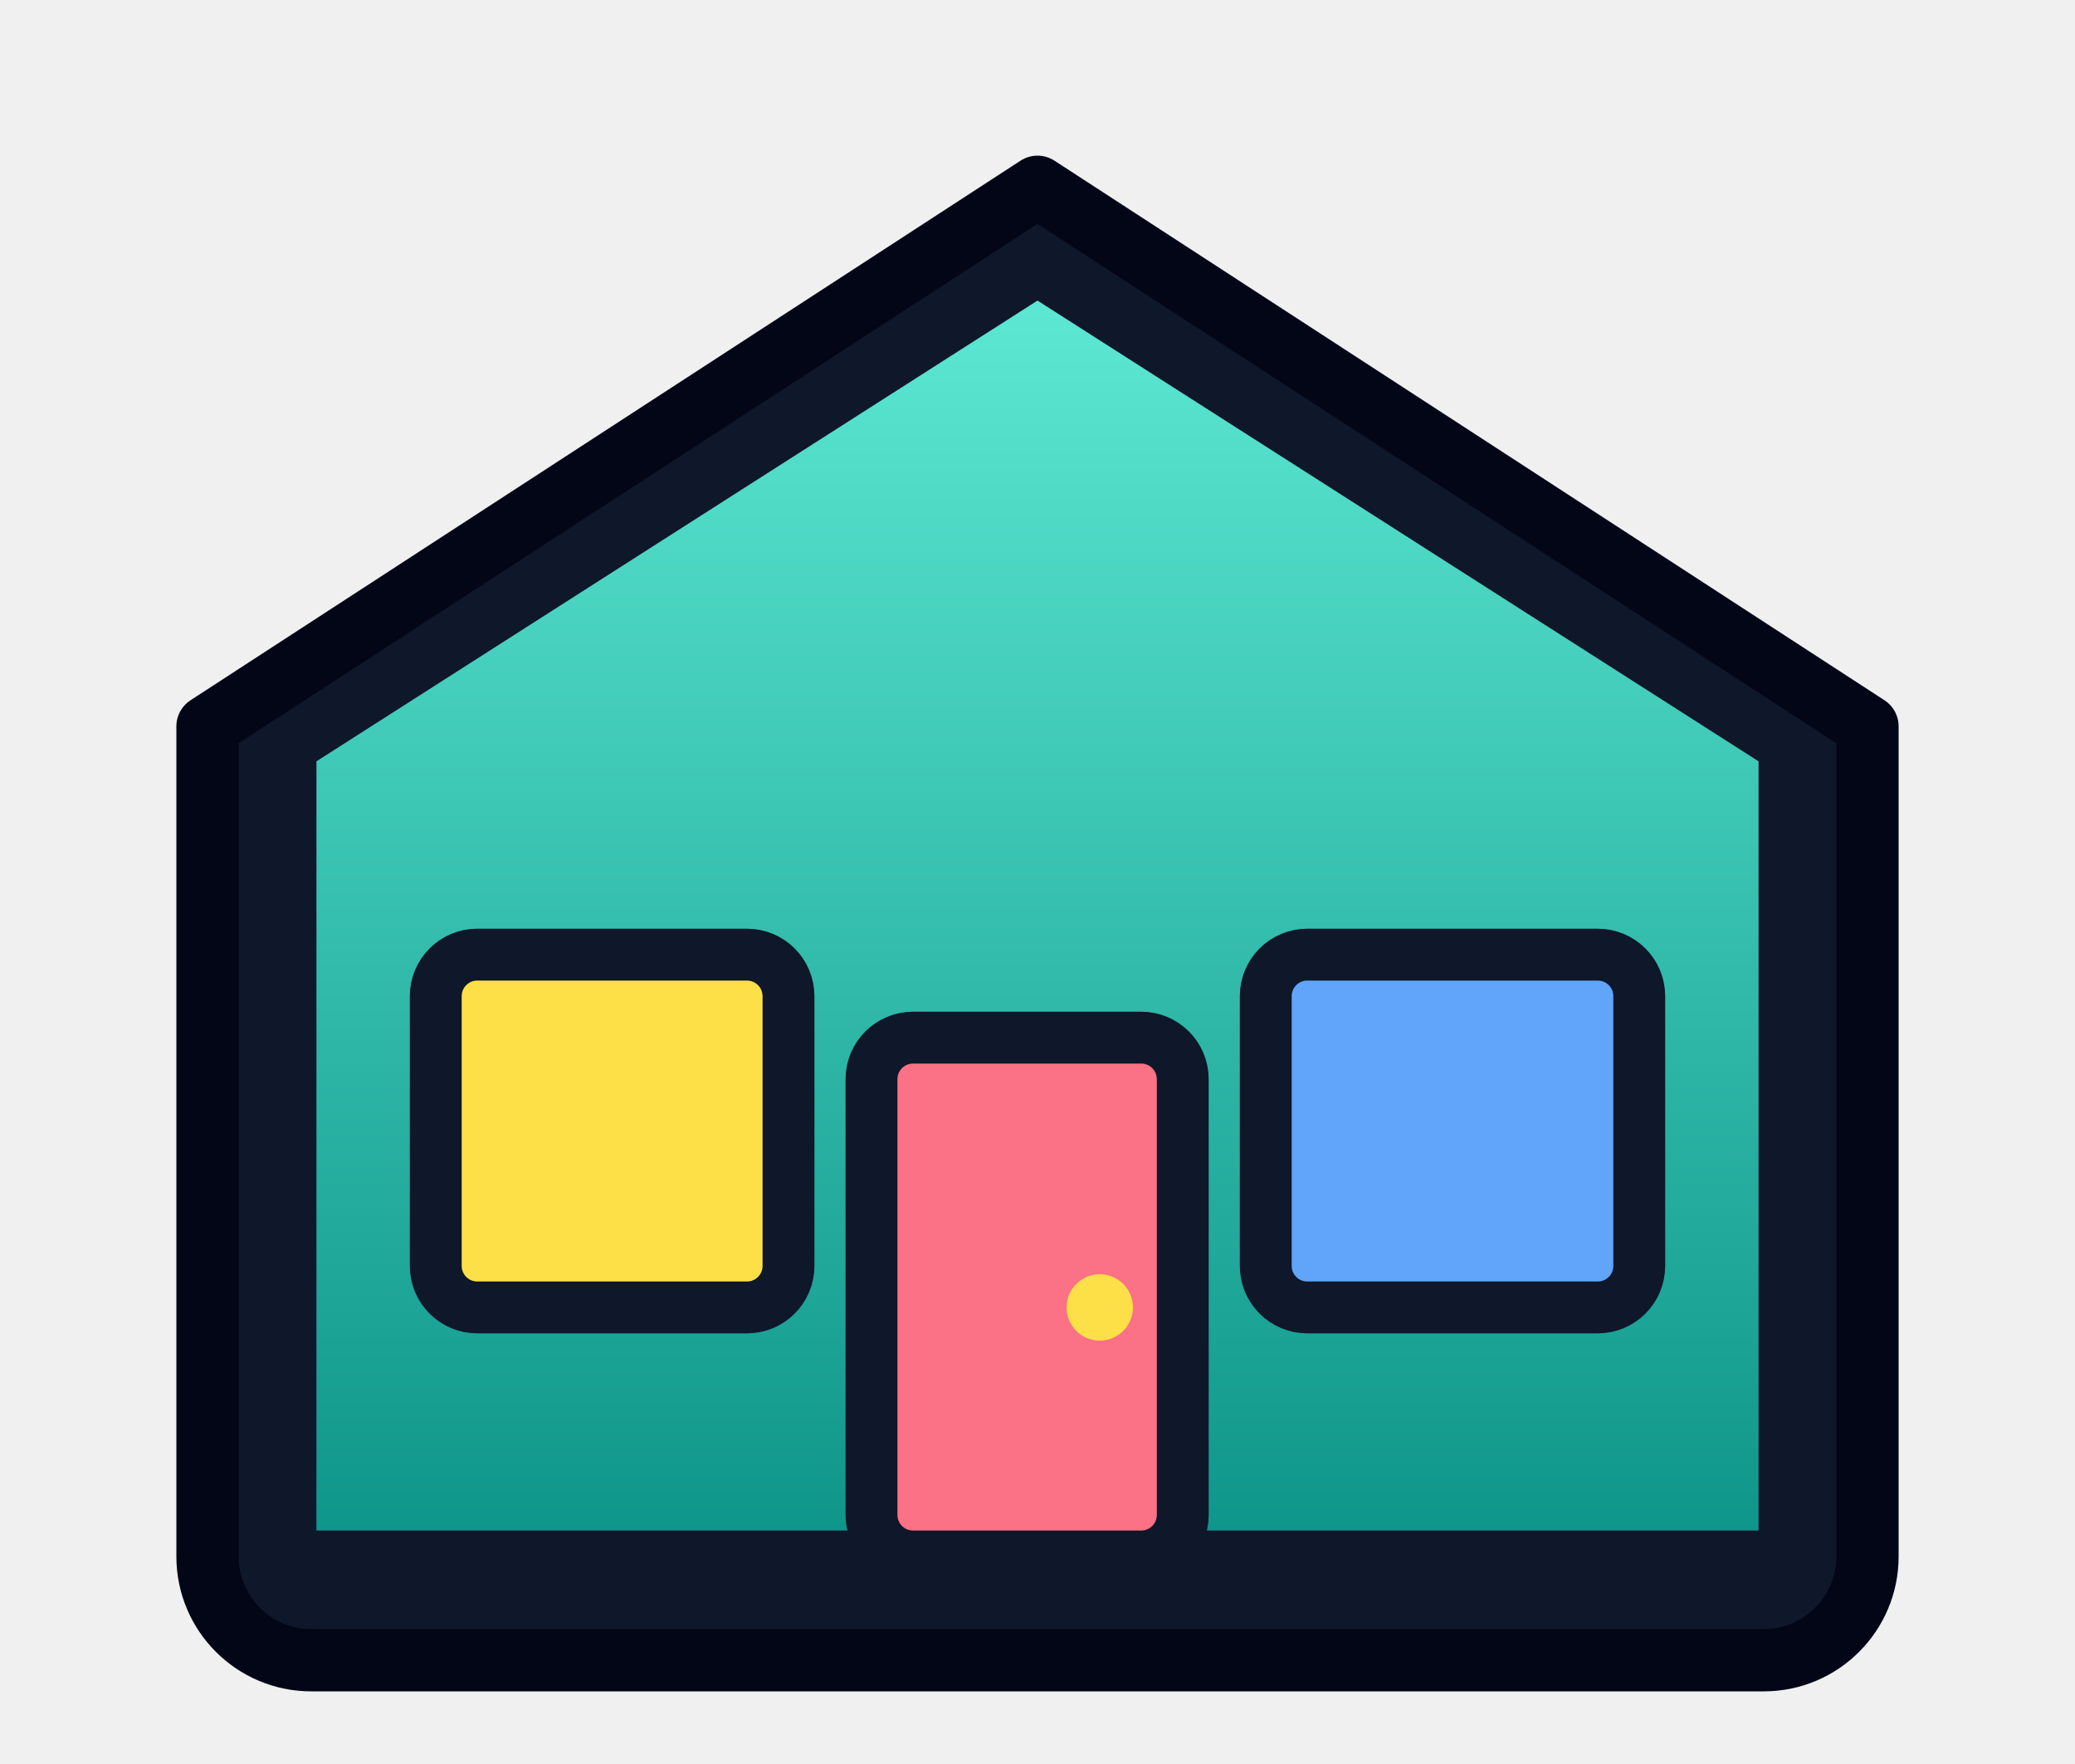
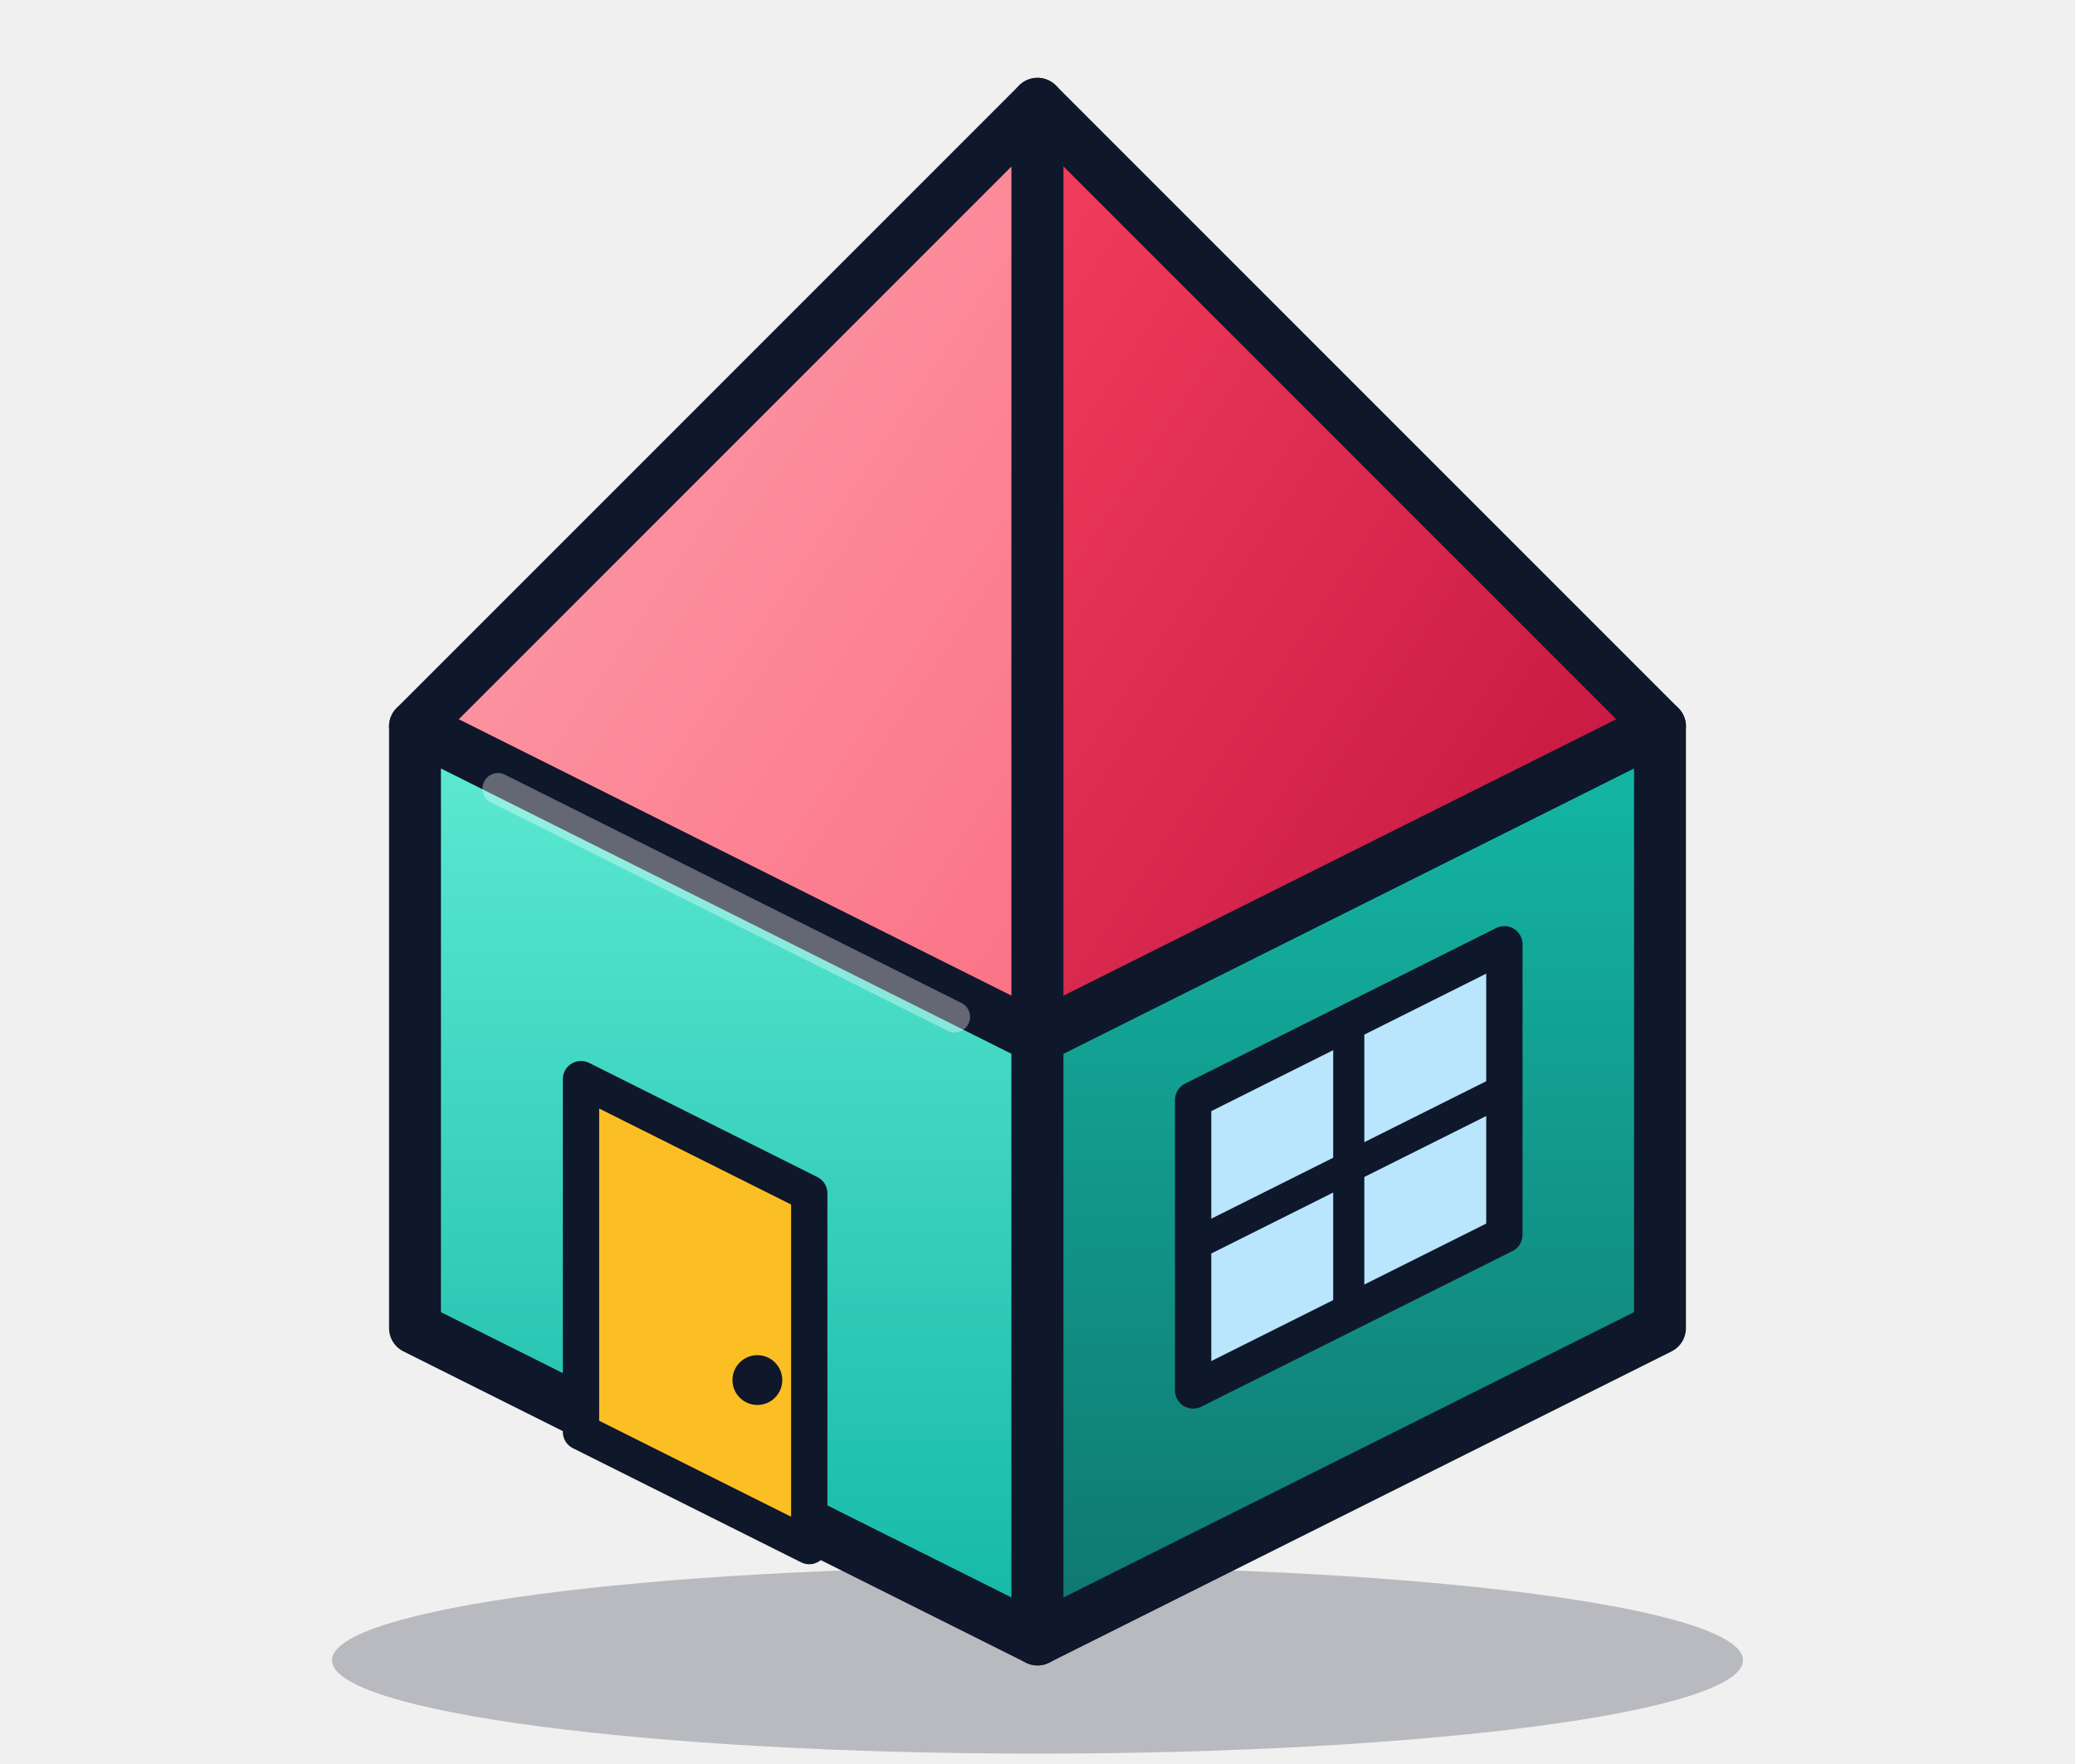
<svg xmlns="http://www.w3.org/2000/svg" viewBox="0 0 200 170" width="200" height="170">
  <defs>
-     <linearGradient id="g" x1="0" y1="0" x2="0" y2="1">
+     <linearGradient id="l" x1="0" y1="0" x2="0" y2="1">
      <stop offset="0" stop-color="#5eead4" />
-       <stop offset="1" stop-color="#0d9488" />
+       <stop offset="1" stop-color="#14b8a6" />
+     </linearGradient>
+     <linearGradient id="r" x1="0" y1="0" x2="0" y2="1">
+       <stop offset="0" stop-color="#14b8a6" />
+       <stop offset="1" stop-color="#0f766e" />
+     </linearGradient>
+     <linearGradient id="rl" x1="0" y1="0" x2="1" y2="1">
+       <stop offset="0" stop-color="#fda4af" />
+       <stop offset="1" stop-color="#fb7185" />
+     </linearGradient>
+     <linearGradient id="rr" x1="0" y1="0" x2="1" y2="1">
+       <stop offset="0" stop-color="#f43f5e" />
+       <stop offset="1" stop-color="#be123c" />
    </linearGradient>
  </defs>
-   <path d="M20 70 L100 18 L180 70 V150 a10 10 0 01-10 10 H30 a10 10 0 01-10-10z" fill="#0f172a" stroke="#020617" stroke-width="6" stroke-linejoin="round" />
-   <path d="M28 72 L100 26 L172 72 V150 H28z" fill="url(#g)" stroke="#0f172a" stroke-width="5" stroke-linejoin="round" />
-   <rect x="42" y="92" width="34" height="34" rx="4" fill="#fde047" stroke="#0f172a" stroke-width="5" />
-   <rect x="84" y="100" width="30" height="50" rx="4" fill="#fb7185" stroke="#0f172a" stroke-width="5" />
-   <rect x="122" y="92" width="36" height="34" rx="4" fill="#60a5fa" stroke="#0f172a" stroke-width="5" />
-   <circle cx="106" cy="126" r="3.2" fill="#fde047" />
+   <ellipse cx="100" cy="160" rx="68" ry="9" fill="#0f172a" opacity=".25" />
+   <g stroke="#0f172a" stroke-width="5" stroke-linejoin="round" stroke-linecap="round">
+     <polygon points="40,70 100,100 100,158 40,128" fill="url(#l)" />
+     <polygon points="100,100 160,70 160,128 100,158" fill="url(#r)" />
+     <polygon points="40,70 100,100 100,10" fill="url(#rl)" />
+     <polygon points="100,100 160,70 100,10" fill="url(#rr)" />
+   </g>
+   <g stroke="#0f172a" stroke-width="3.5" stroke-linejoin="round">
+     <polygon points="56,138 78,149 78,115 56,104" fill="#fbbf24" />
+     <polygon points="115,106 145,91 145,119 115,134" fill="#bae6fd" />
+   </g>
+   <path d="M130 98.500V126.500M115 120L145 105" stroke="#0f172a" stroke-width="3" fill="none" />
+   <circle cx="73" cy="133" r="2.4" fill="#0f172a" />
+   <path d="M48 76l44 22" stroke="#fff" stroke-width="3" opacity=".35" stroke-linecap="round" />
</svg>
